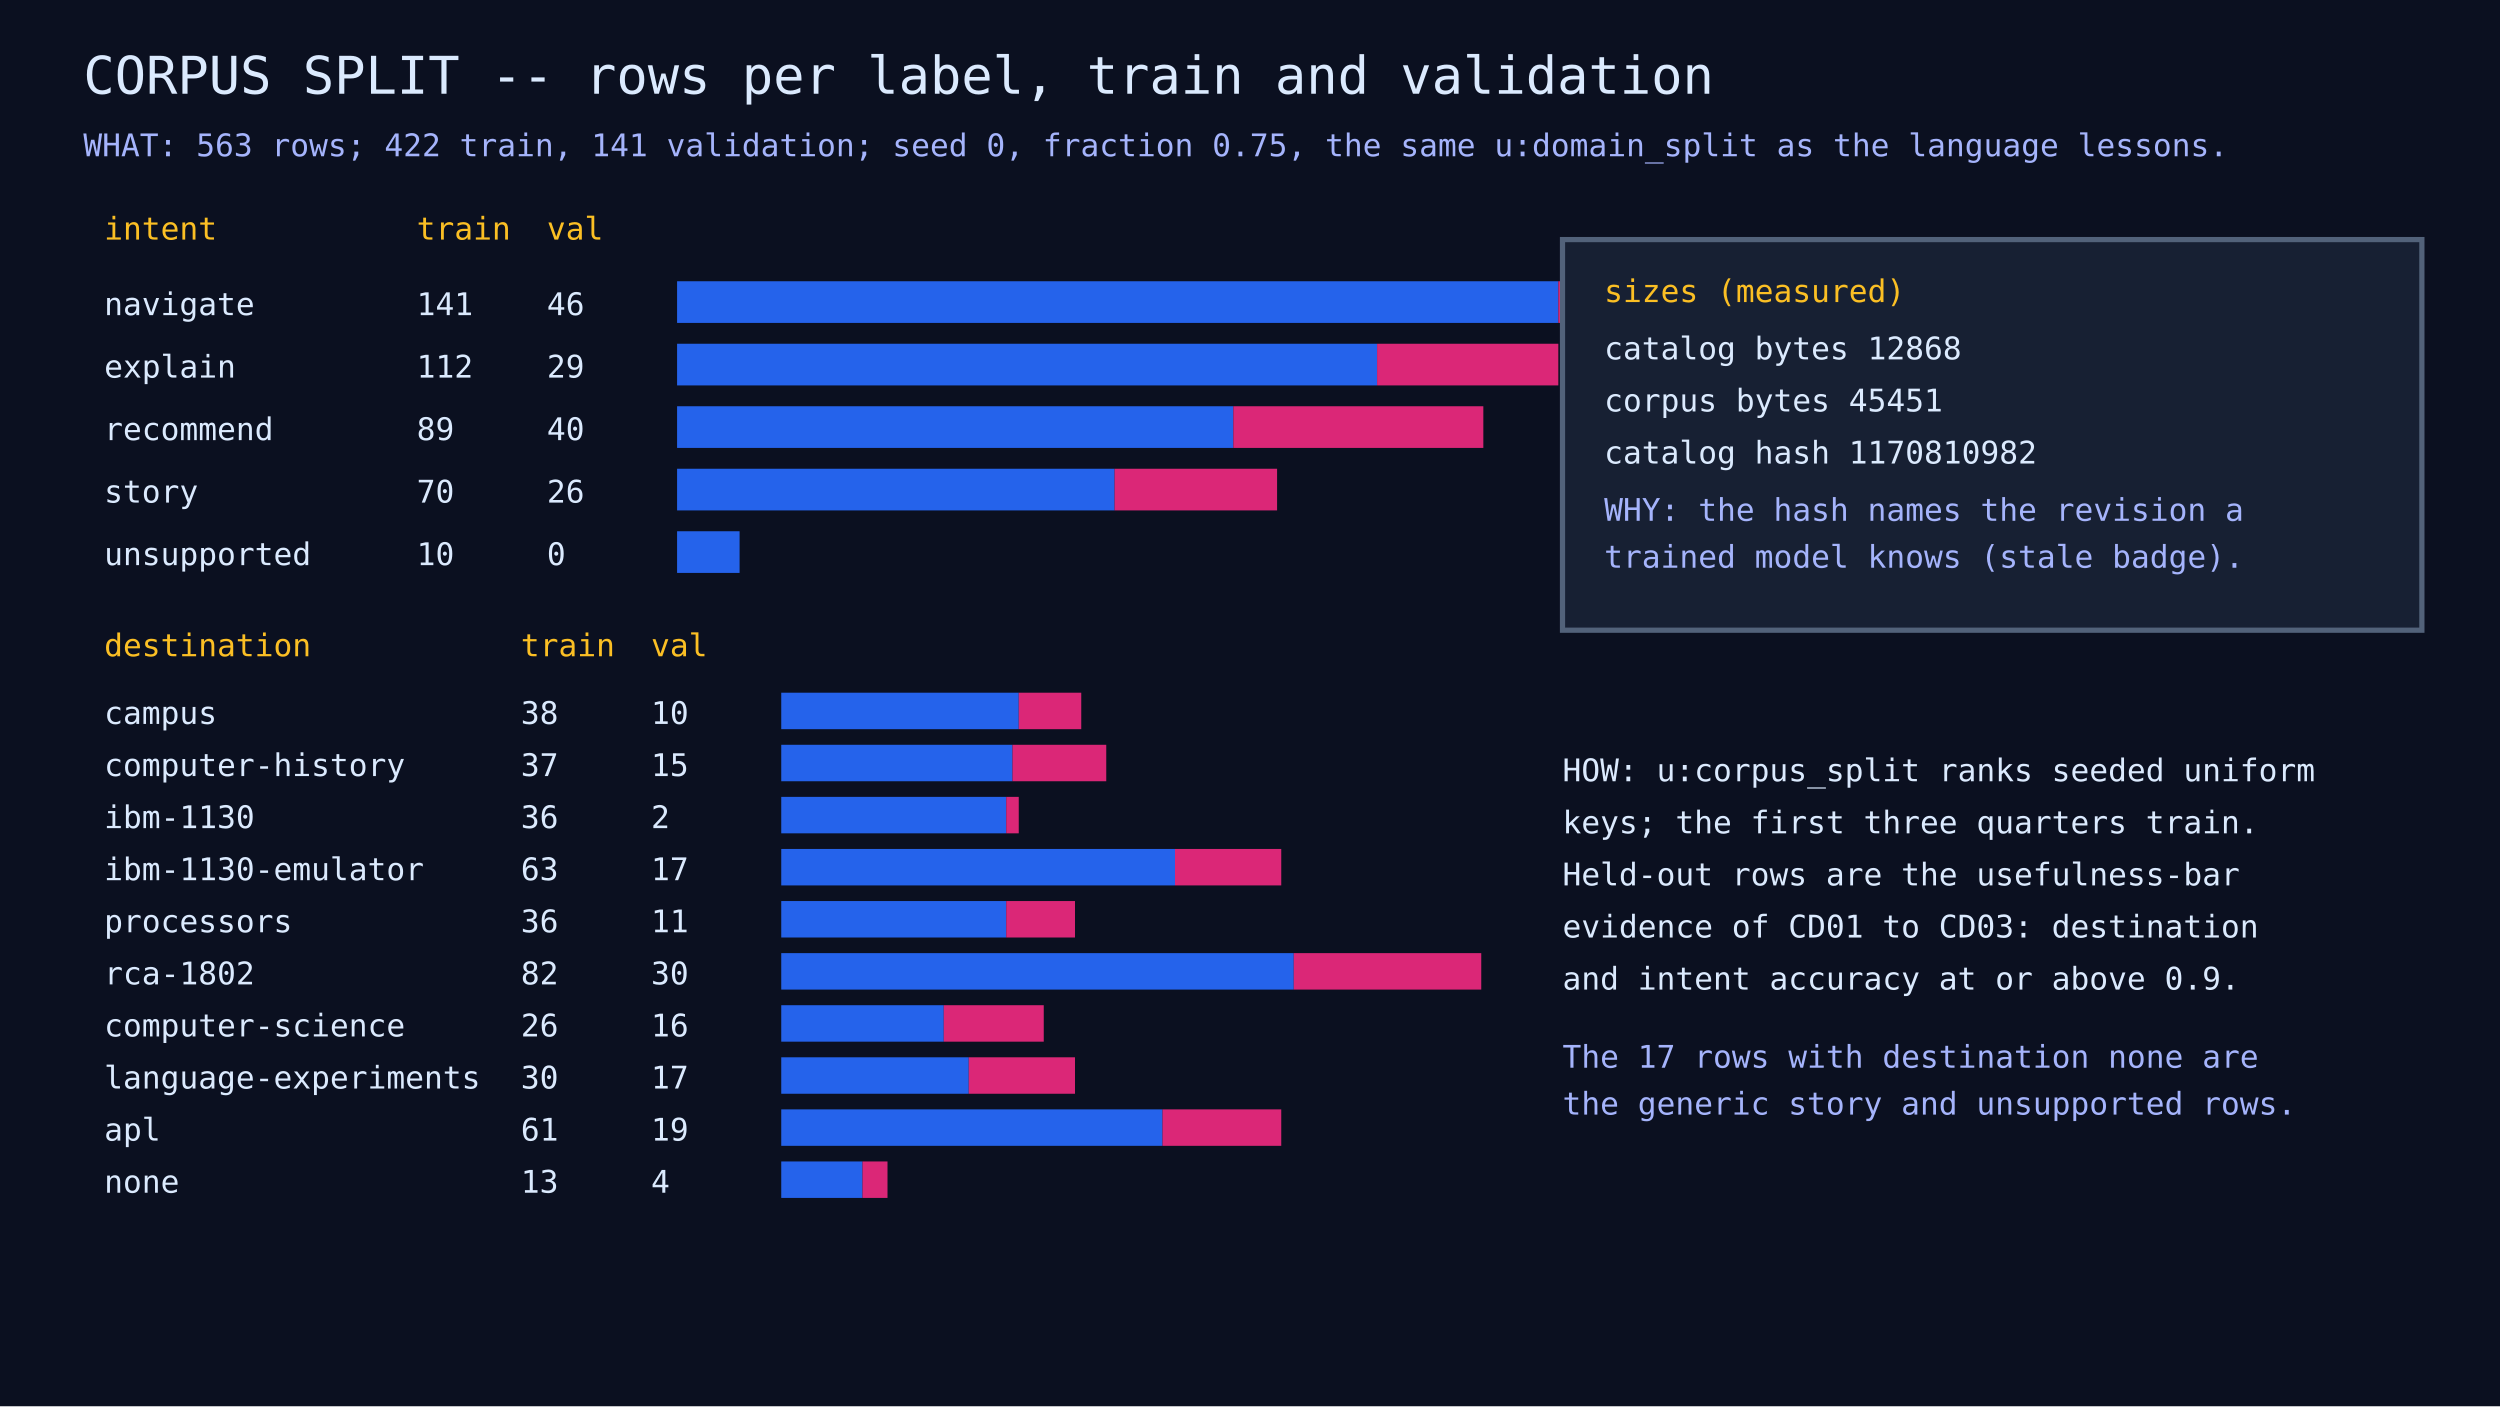
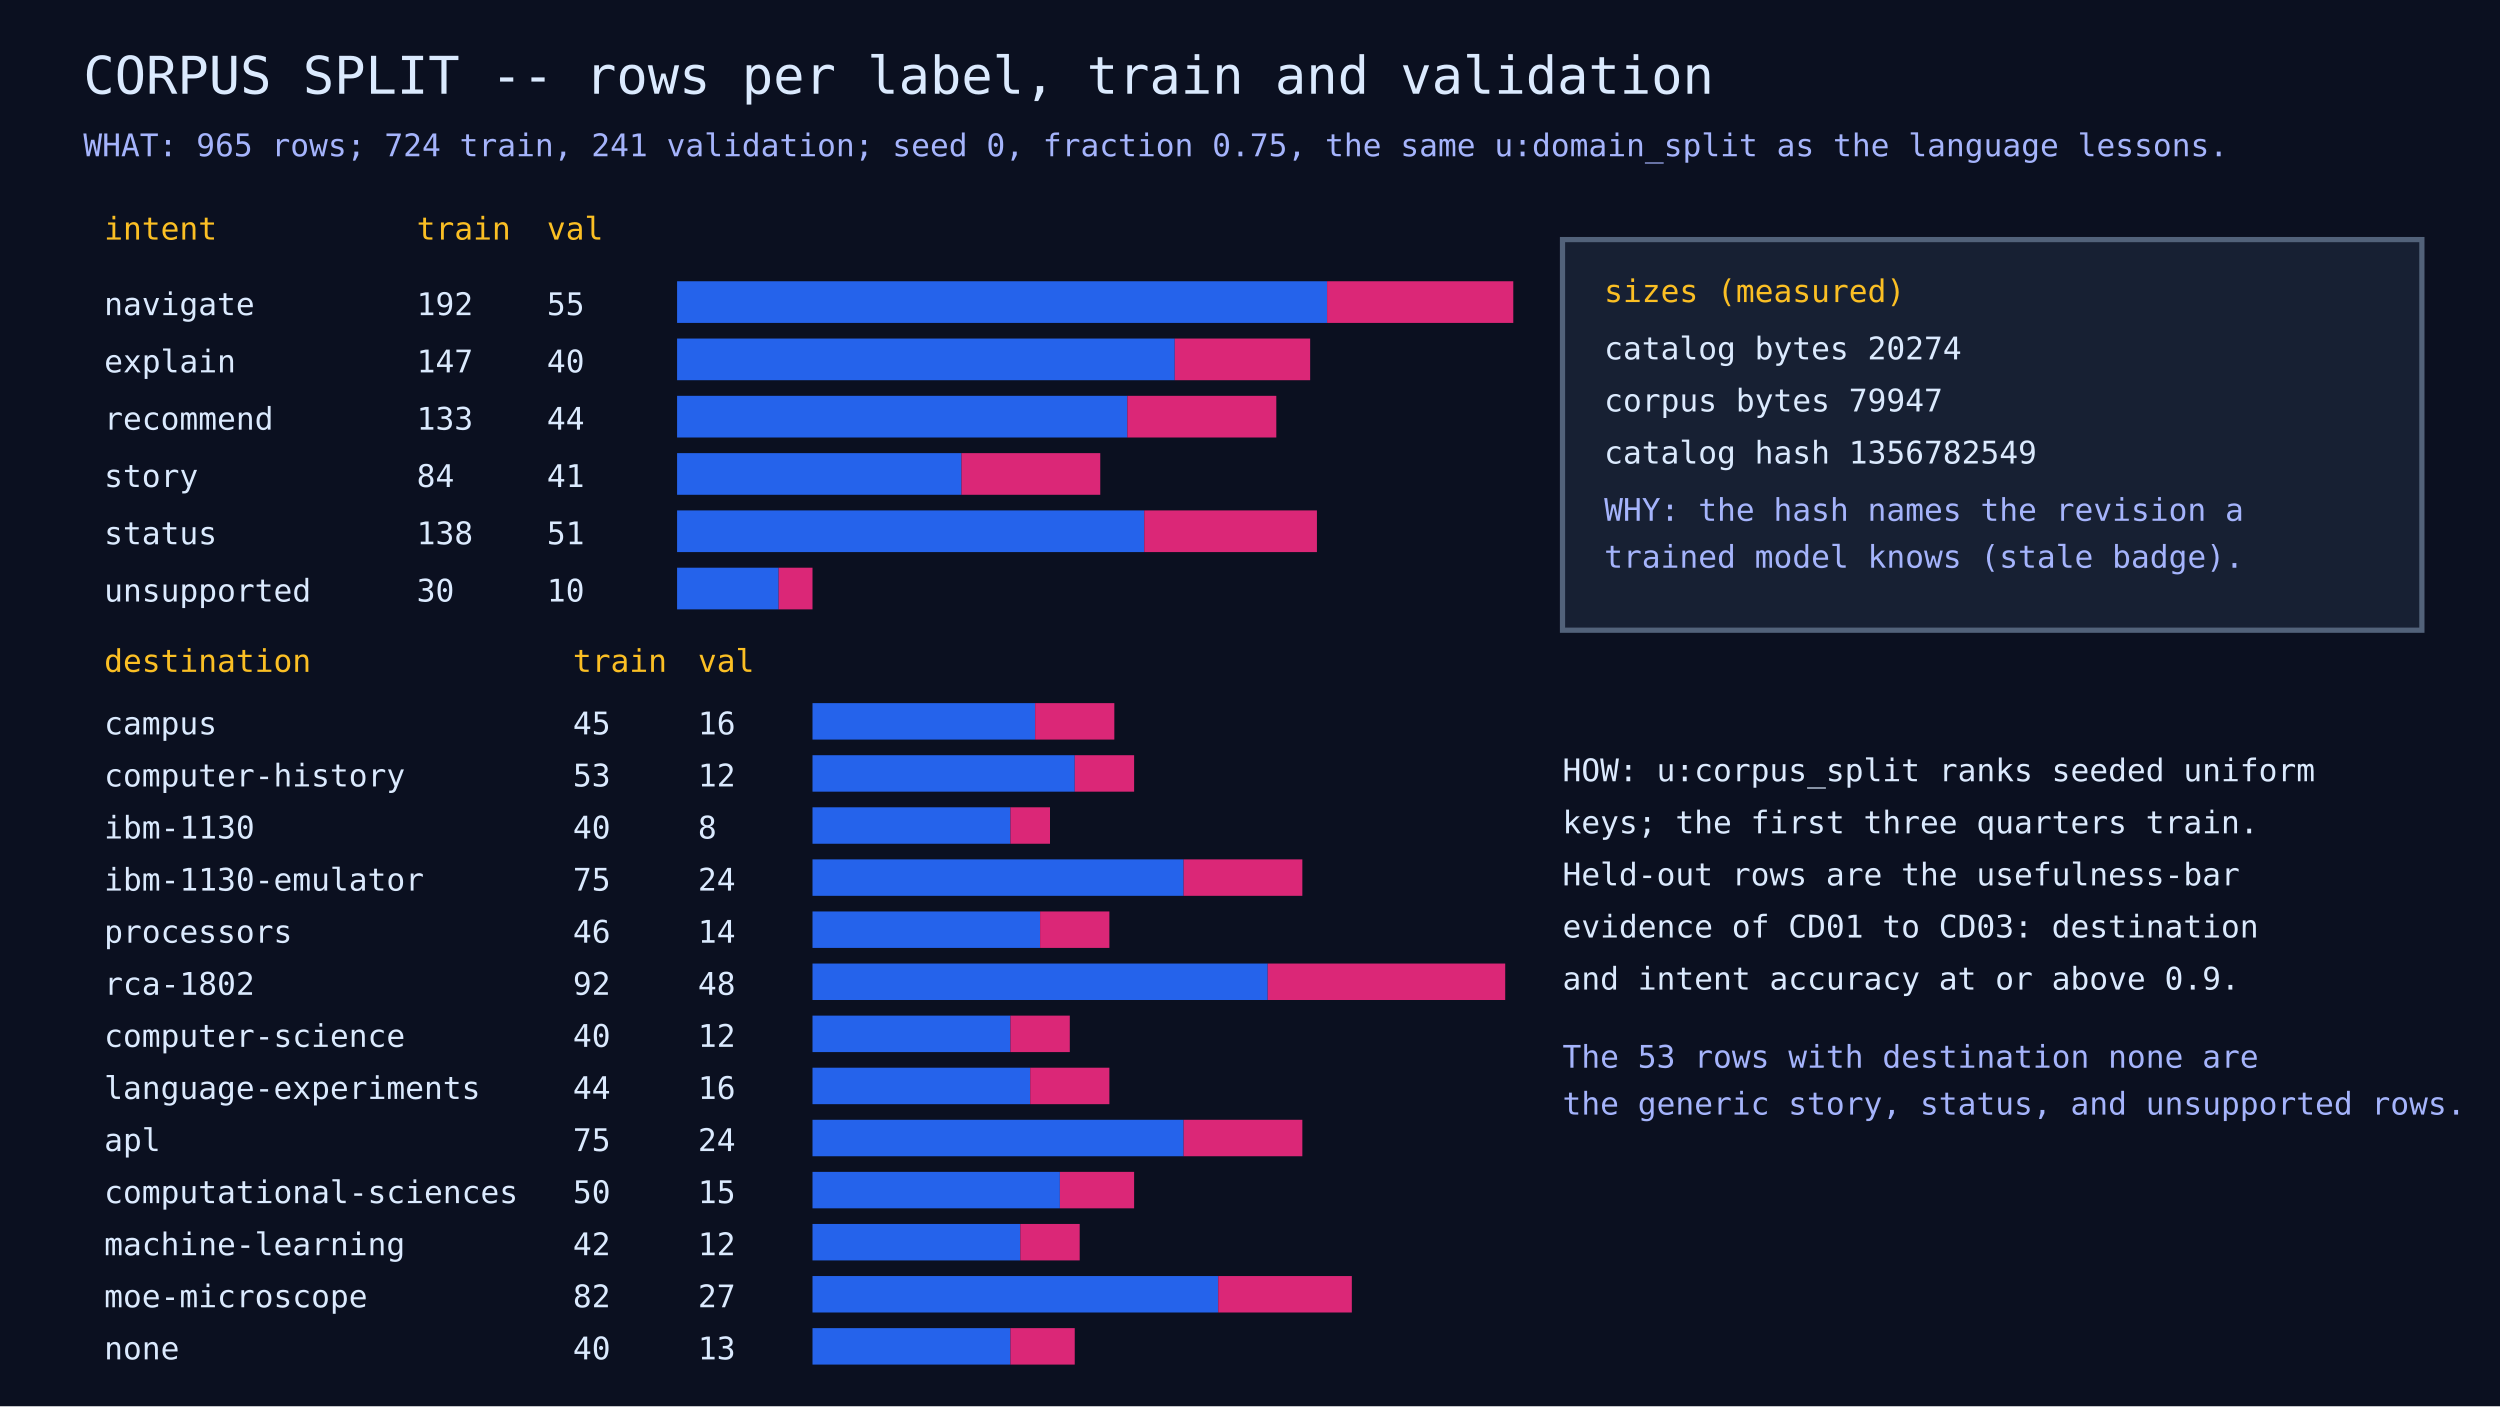
<svg xmlns="http://www.w3.org/2000/svg" viewBox="0 0 960 540" width="960" height="540" role="img">
  <style>text{font-family:ui-monospace,monospace;fill:#dbeafe;font-size:12px}.h{font-size:20px}.k{fill:#fbbf24}.s{font-size:9px}.m{fill:#a5b4fc}.panel{fill:#172033;stroke:#52627a;stroke-width:2}.cell{fill:#0f172a;stroke:#52627a}.pad{fill:#1e293b;stroke:#334155}.on{fill:#db2777}.t0{fill:#2563eb}.t1{fill:#16a34a}.t2{fill:#d97706}.t3{fill:#7c3aed}.tr{fill:#2563eb}.va{fill:#db2777}.l1{fill:none;stroke:#fbbf24;stroke-width:2}.l2{fill:none;stroke:#db2777;stroke-width:2}.l3{fill:none;stroke:#3b82f6;stroke-width:2}.l4{fill:none;stroke:#7c3aed;stroke-width:2}.axis{stroke:#52627a;stroke-width:1}.heat{fill:#2563eb;stroke:#52627a}.box{fill:#172033;stroke:#a5b4fc;stroke-width:1.5}</style>
  <rect width="960" height="540" fill="#0b1020" />
  <text x="32" y="36" class="h">CORPUS SPLIT -- rows per label, train and validation</text>
-   <text x="32" y="60" class="m">WHAT: 563 rows; 422 train, 141 validation; seed 0, fraction 0.75, the same u:domain_split as the language lessons.</text>
+   <text x="32" y="60" class="m">WHAT: 965 rows; 724 train, 241 validation; seed 0, fraction 0.75, the same u:domain_split as the language lessons.</text>
  <text x="40" y="92" class="k">intent</text>
  <text x="160" y="92" class="k">train</text>
  <text x="210" y="92" class="k">val</text>
  <text x="40" y="121" class="">navigate</text>
-   <text x="160" y="121" class="">141</text>
-   <text x="210" y="121" class="">46</text>
-   <rect x="260" y="108" width="338.4" height="16" class="tr" />
-   <rect x="598.4" y="108" width="110.4" height="16" class="va" />
-   <text x="40" y="145" class="">explain</text>
-   <text x="160" y="145" class="">112</text>
-   <text x="210" y="145" class="">29</text>
-   <rect x="260" y="132" width="268.8" height="16" class="tr" />
-   <rect x="528.8" y="132" width="69.6" height="16" class="va" />
-   <text x="40" y="169" class="">recommend</text>
-   <text x="160" y="169" class="">89</text>
-   <text x="210" y="169" class="">40</text>
-   <rect x="260" y="156" width="213.6" height="16" class="tr" />
-   <rect x="473.6" y="156" width="96" height="16" class="va" />
-   <text x="40" y="193" class="">story</text>
-   <text x="160" y="193" class="">70</text>
-   <text x="210" y="193" class="">26</text>
-   <rect x="260" y="180" width="168" height="16" class="tr" />
-   <rect x="428" y="180" width="62.4" height="16" class="va" />
-   <text x="40" y="217" class="">unsupported</text>
-   <text x="160" y="217" class="">10</text>
-   <text x="210" y="217" class="">0</text>
-   <rect x="260" y="204" width="24" height="16" class="tr" />
-   <rect x="284" y="204" width="0" height="16" class="va" />
-   <text x="40" y="252" class="k">destination</text>
-   <text x="200" y="252" class="k">train</text>
-   <text x="250" y="252" class="k">val</text>
-   <text x="40" y="278" class="">campus</text>
-   <text x="200" y="278" class="">38</text>
-   <text x="250" y="278" class="">10</text>
-   <rect x="300" y="266" width="91.2" height="14" class="tr" />
-   <rect x="391.2" y="266" width="24" height="14" class="va" />
-   <text x="40" y="298" class="">computer-history</text>
-   <text x="200" y="298" class="">37</text>
-   <text x="250" y="298" class="">15</text>
-   <rect x="300" y="286" width="88.8" height="14" class="tr" />
-   <rect x="388.8" y="286" width="36" height="14" class="va" />
-   <text x="40" y="318" class="">ibm-1130</text>
-   <text x="200" y="318" class="">36</text>
-   <text x="250" y="318" class="">2</text>
-   <rect x="300" y="306" width="86.4" height="14" class="tr" />
-   <rect x="386.4" y="306" width="4.8" height="14" class="va" />
-   <text x="40" y="338" class="">ibm-1130-emulator</text>
-   <text x="200" y="338" class="">63</text>
-   <text x="250" y="338" class="">17</text>
-   <rect x="300" y="326" width="151.2" height="14" class="tr" />
-   <rect x="451.2" y="326" width="40.8" height="14" class="va" />
-   <text x="40" y="358" class="">processors</text>
-   <text x="200" y="358" class="">36</text>
-   <text x="250" y="358" class="">11</text>
-   <rect x="300" y="346" width="86.4" height="14" class="tr" />
-   <rect x="386.4" y="346" width="26.4" height="14" class="va" />
-   <text x="40" y="378" class="">rca-1802</text>
-   <text x="200" y="378" class="">82</text>
-   <text x="250" y="378" class="">30</text>
-   <rect x="300" y="366" width="196.8" height="14" class="tr" />
-   <rect x="496.8" y="366" width="72" height="14" class="va" />
-   <text x="40" y="398" class="">computer-science</text>
-   <text x="200" y="398" class="">26</text>
-   <text x="250" y="398" class="">16</text>
-   <rect x="300" y="386" width="62.4" height="14" class="tr" />
-   <rect x="362.4" y="386" width="38.4" height="14" class="va" />
-   <text x="40" y="418" class="">language-experiments</text>
-   <text x="200" y="418" class="">30</text>
-   <text x="250" y="418" class="">17</text>
-   <rect x="300" y="406" width="72" height="14" class="tr" />
-   <rect x="372" y="406" width="40.8" height="14" class="va" />
-   <text x="40" y="438" class="">apl</text>
-   <text x="200" y="438" class="">61</text>
-   <text x="250" y="438" class="">19</text>
-   <rect x="300" y="426" width="146.4" height="14" class="tr" />
-   <rect x="446.4" y="426" width="45.6" height="14" class="va" />
-   <text x="40" y="458" class="">none</text>
-   <text x="200" y="458" class="">13</text>
-   <text x="250" y="458" class="">4</text>
-   <rect x="300" y="446" width="31.2" height="14" class="tr" />
-   <rect x="331.2" y="446" width="9.6" height="14" class="va" />
+   <text x="160" y="121" class="">192</text>
+   <text x="210" y="121" class="">55</text>
+   <rect x="260" y="108" width="249.6" height="16" class="tr" />
+   <rect x="509.6" y="108" width="71.5" height="16" class="va" />
+   <text x="40" y="143" class="">explain</text>
+   <text x="160" y="143" class="">147</text>
+   <text x="210" y="143" class="">40</text>
+   <rect x="260" y="130" width="191.1" height="16" class="tr" />
+   <rect x="451.1" y="130" width="52" height="16" class="va" />
+   <text x="40" y="165" class="">recommend</text>
+   <text x="160" y="165" class="">133</text>
+   <text x="210" y="165" class="">44</text>
+   <rect x="260" y="152" width="172.9" height="16" class="tr" />
+   <rect x="432.9" y="152" width="57.2" height="16" class="va" />
+   <text x="40" y="187" class="">story</text>
+   <text x="160" y="187" class="">84</text>
+   <text x="210" y="187" class="">41</text>
+   <rect x="260" y="174" width="109.2" height="16" class="tr" />
+   <rect x="369.2" y="174" width="53.3" height="16" class="va" />
+   <text x="40" y="209" class="">status</text>
+   <text x="160" y="209" class="">138</text>
+   <text x="210" y="209" class="">51</text>
+   <rect x="260" y="196" width="179.4" height="16" class="tr" />
+   <rect x="439.4" y="196" width="66.3" height="16" class="va" />
+   <text x="40" y="231" class="">unsupported</text>
+   <text x="160" y="231" class="">30</text>
+   <text x="210" y="231" class="">10</text>
+   <rect x="260" y="218" width="39" height="16" class="tr" />
+   <rect x="299" y="218" width="13" height="16" class="va" />
+   <text x="40" y="258" class="k">destination</text>
+   <text x="220" y="258" class="k">train</text>
+   <text x="268" y="258" class="k">val</text>
+   <text x="40" y="282" class="">campus</text>
+   <text x="220" y="282" class="">45</text>
+   <text x="268" y="282" class="">16</text>
+   <rect x="312" y="270" width="85.5" height="14" class="tr" />
+   <rect x="397.5" y="270" width="30.4" height="14" class="va" />
+   <text x="40" y="302" class="">computer-history</text>
+   <text x="220" y="302" class="">53</text>
+   <text x="268" y="302" class="">12</text>
+   <rect x="312" y="290" width="100.7" height="14" class="tr" />
+   <rect x="412.7" y="290" width="22.8" height="14" class="va" />
+   <text x="40" y="322" class="">ibm-1130</text>
+   <text x="220" y="322" class="">40</text>
+   <text x="268" y="322" class="">8</text>
+   <rect x="312" y="310" width="76" height="14" class="tr" />
+   <rect x="388" y="310" width="15.2" height="14" class="va" />
+   <text x="40" y="342" class="">ibm-1130-emulator</text>
+   <text x="220" y="342" class="">75</text>
+   <text x="268" y="342" class="">24</text>
+   <rect x="312" y="330" width="142.5" height="14" class="tr" />
+   <rect x="454.5" y="330" width="45.6" height="14" class="va" />
+   <text x="40" y="362" class="">processors</text>
+   <text x="220" y="362" class="">46</text>
+   <text x="268" y="362" class="">14</text>
+   <rect x="312" y="350" width="87.4" height="14" class="tr" />
+   <rect x="399.4" y="350" width="26.6" height="14" class="va" />
+   <text x="40" y="382" class="">rca-1802</text>
+   <text x="220" y="382" class="">92</text>
+   <text x="268" y="382" class="">48</text>
+   <rect x="312" y="370" width="174.8" height="14" class="tr" />
+   <rect x="486.8" y="370" width="91.2" height="14" class="va" />
+   <text x="40" y="402" class="">computer-science</text>
+   <text x="220" y="402" class="">40</text>
+   <text x="268" y="402" class="">12</text>
+   <rect x="312" y="390" width="76" height="14" class="tr" />
+   <rect x="388" y="390" width="22.8" height="14" class="va" />
+   <text x="40" y="422" class="">language-experiments</text>
+   <text x="220" y="422" class="">44</text>
+   <text x="268" y="422" class="">16</text>
+   <rect x="312" y="410" width="83.6" height="14" class="tr" />
+   <rect x="395.6" y="410" width="30.4" height="14" class="va" />
+   <text x="40" y="442" class="">apl</text>
+   <text x="220" y="442" class="">75</text>
+   <text x="268" y="442" class="">24</text>
+   <rect x="312" y="430" width="142.5" height="14" class="tr" />
+   <rect x="454.5" y="430" width="45.6" height="14" class="va" />
+   <text x="40" y="462" class="">computational-sciences</text>
+   <text x="220" y="462" class="">50</text>
+   <text x="268" y="462" class="">15</text>
+   <rect x="312" y="450" width="95" height="14" class="tr" />
+   <rect x="407" y="450" width="28.5" height="14" class="va" />
+   <text x="40" y="482" class="">machine-learning</text>
+   <text x="220" y="482" class="">42</text>
+   <text x="268" y="482" class="">12</text>
+   <rect x="312" y="470" width="79.8" height="14" class="tr" />
+   <rect x="391.8" y="470" width="22.8" height="14" class="va" />
+   <text x="40" y="502" class="">moe-microscope</text>
+   <text x="220" y="502" class="">82</text>
+   <text x="268" y="502" class="">27</text>
+   <rect x="312" y="490" width="155.8" height="14" class="tr" />
+   <rect x="467.8" y="490" width="51.3" height="14" class="va" />
+   <text x="40" y="522" class="">none</text>
+   <text x="220" y="522" class="">40</text>
+   <text x="268" y="522" class="">13</text>
+   <rect x="312" y="510" width="76" height="14" class="tr" />
+   <rect x="388" y="510" width="24.7" height="14" class="va" />
  <rect x="600" y="92" width="330" height="150" class="panel" />
  <text x="616" y="116" class="k">sizes (measured)</text>
-   <text x="616" y="138" class="">catalog bytes   12868</text>
-   <text x="616" y="158" class="">corpus bytes    45451</text>
-   <text x="616" y="178" class="">catalog hash    1170810982</text>
+   <text x="616" y="138" class="">catalog bytes   20274</text>
+   <text x="616" y="158" class="">corpus bytes    79947</text>
+   <text x="616" y="178" class="">catalog hash    1356782549</text>
  <text x="616" y="200" class="m">WHY: the hash names the revision a</text>
  <text x="616" y="218" class="m">trained model knows (stale badge).</text>
  <text x="600" y="300" class="">HOW: u:corpus_split ranks seeded uniform</text>
  <text x="600" y="320" class="">keys; the first three quarters train.</text>
  <text x="600" y="340" class="">Held-out rows are the usefulness-bar</text>
  <text x="600" y="360" class="">evidence of CD01 to CD03: destination</text>
  <text x="600" y="380" class="">and intent accuracy at or above 0.9.</text>
-   <text x="600" y="410" class="m">The 17 rows with destination none are</text>
-   <text x="600" y="428" class="m">the generic story and unsupported rows.</text>
+   <text x="600" y="410" class="m">The 53 rows with destination none are</text>
+   <text x="600" y="428" class="m">the generic story, status, and unsupported rows.</text>
</svg>
